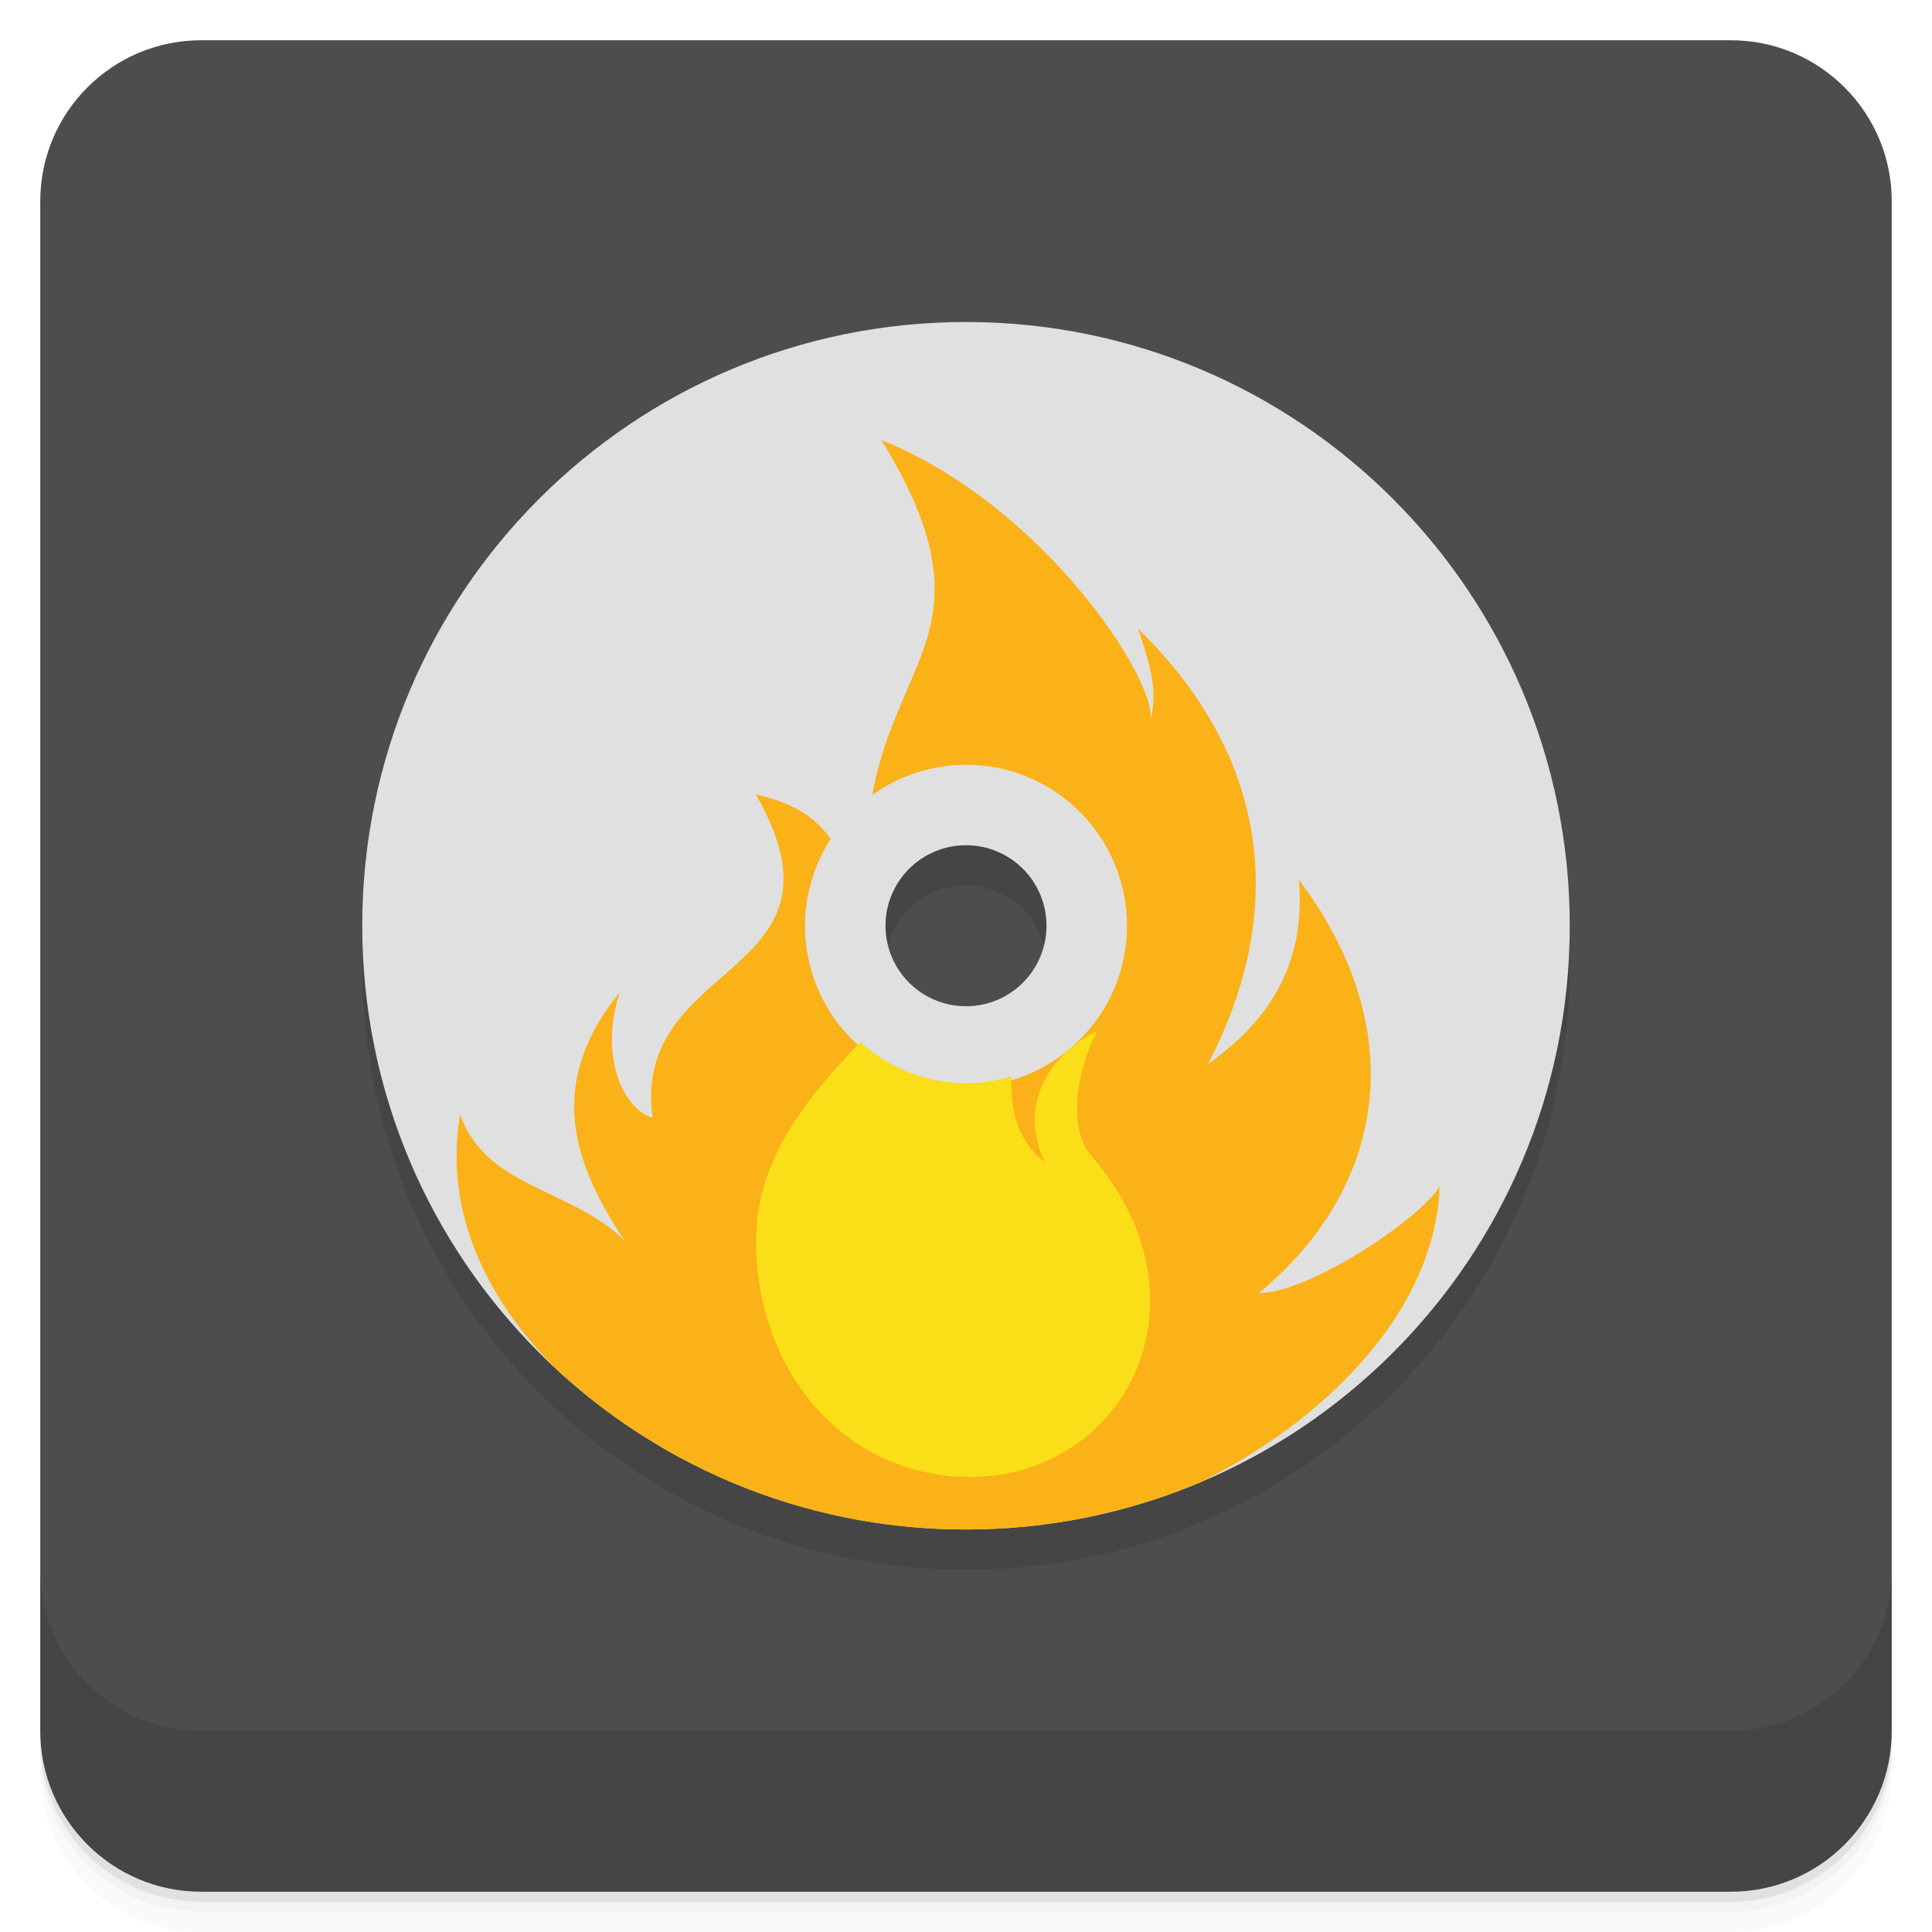
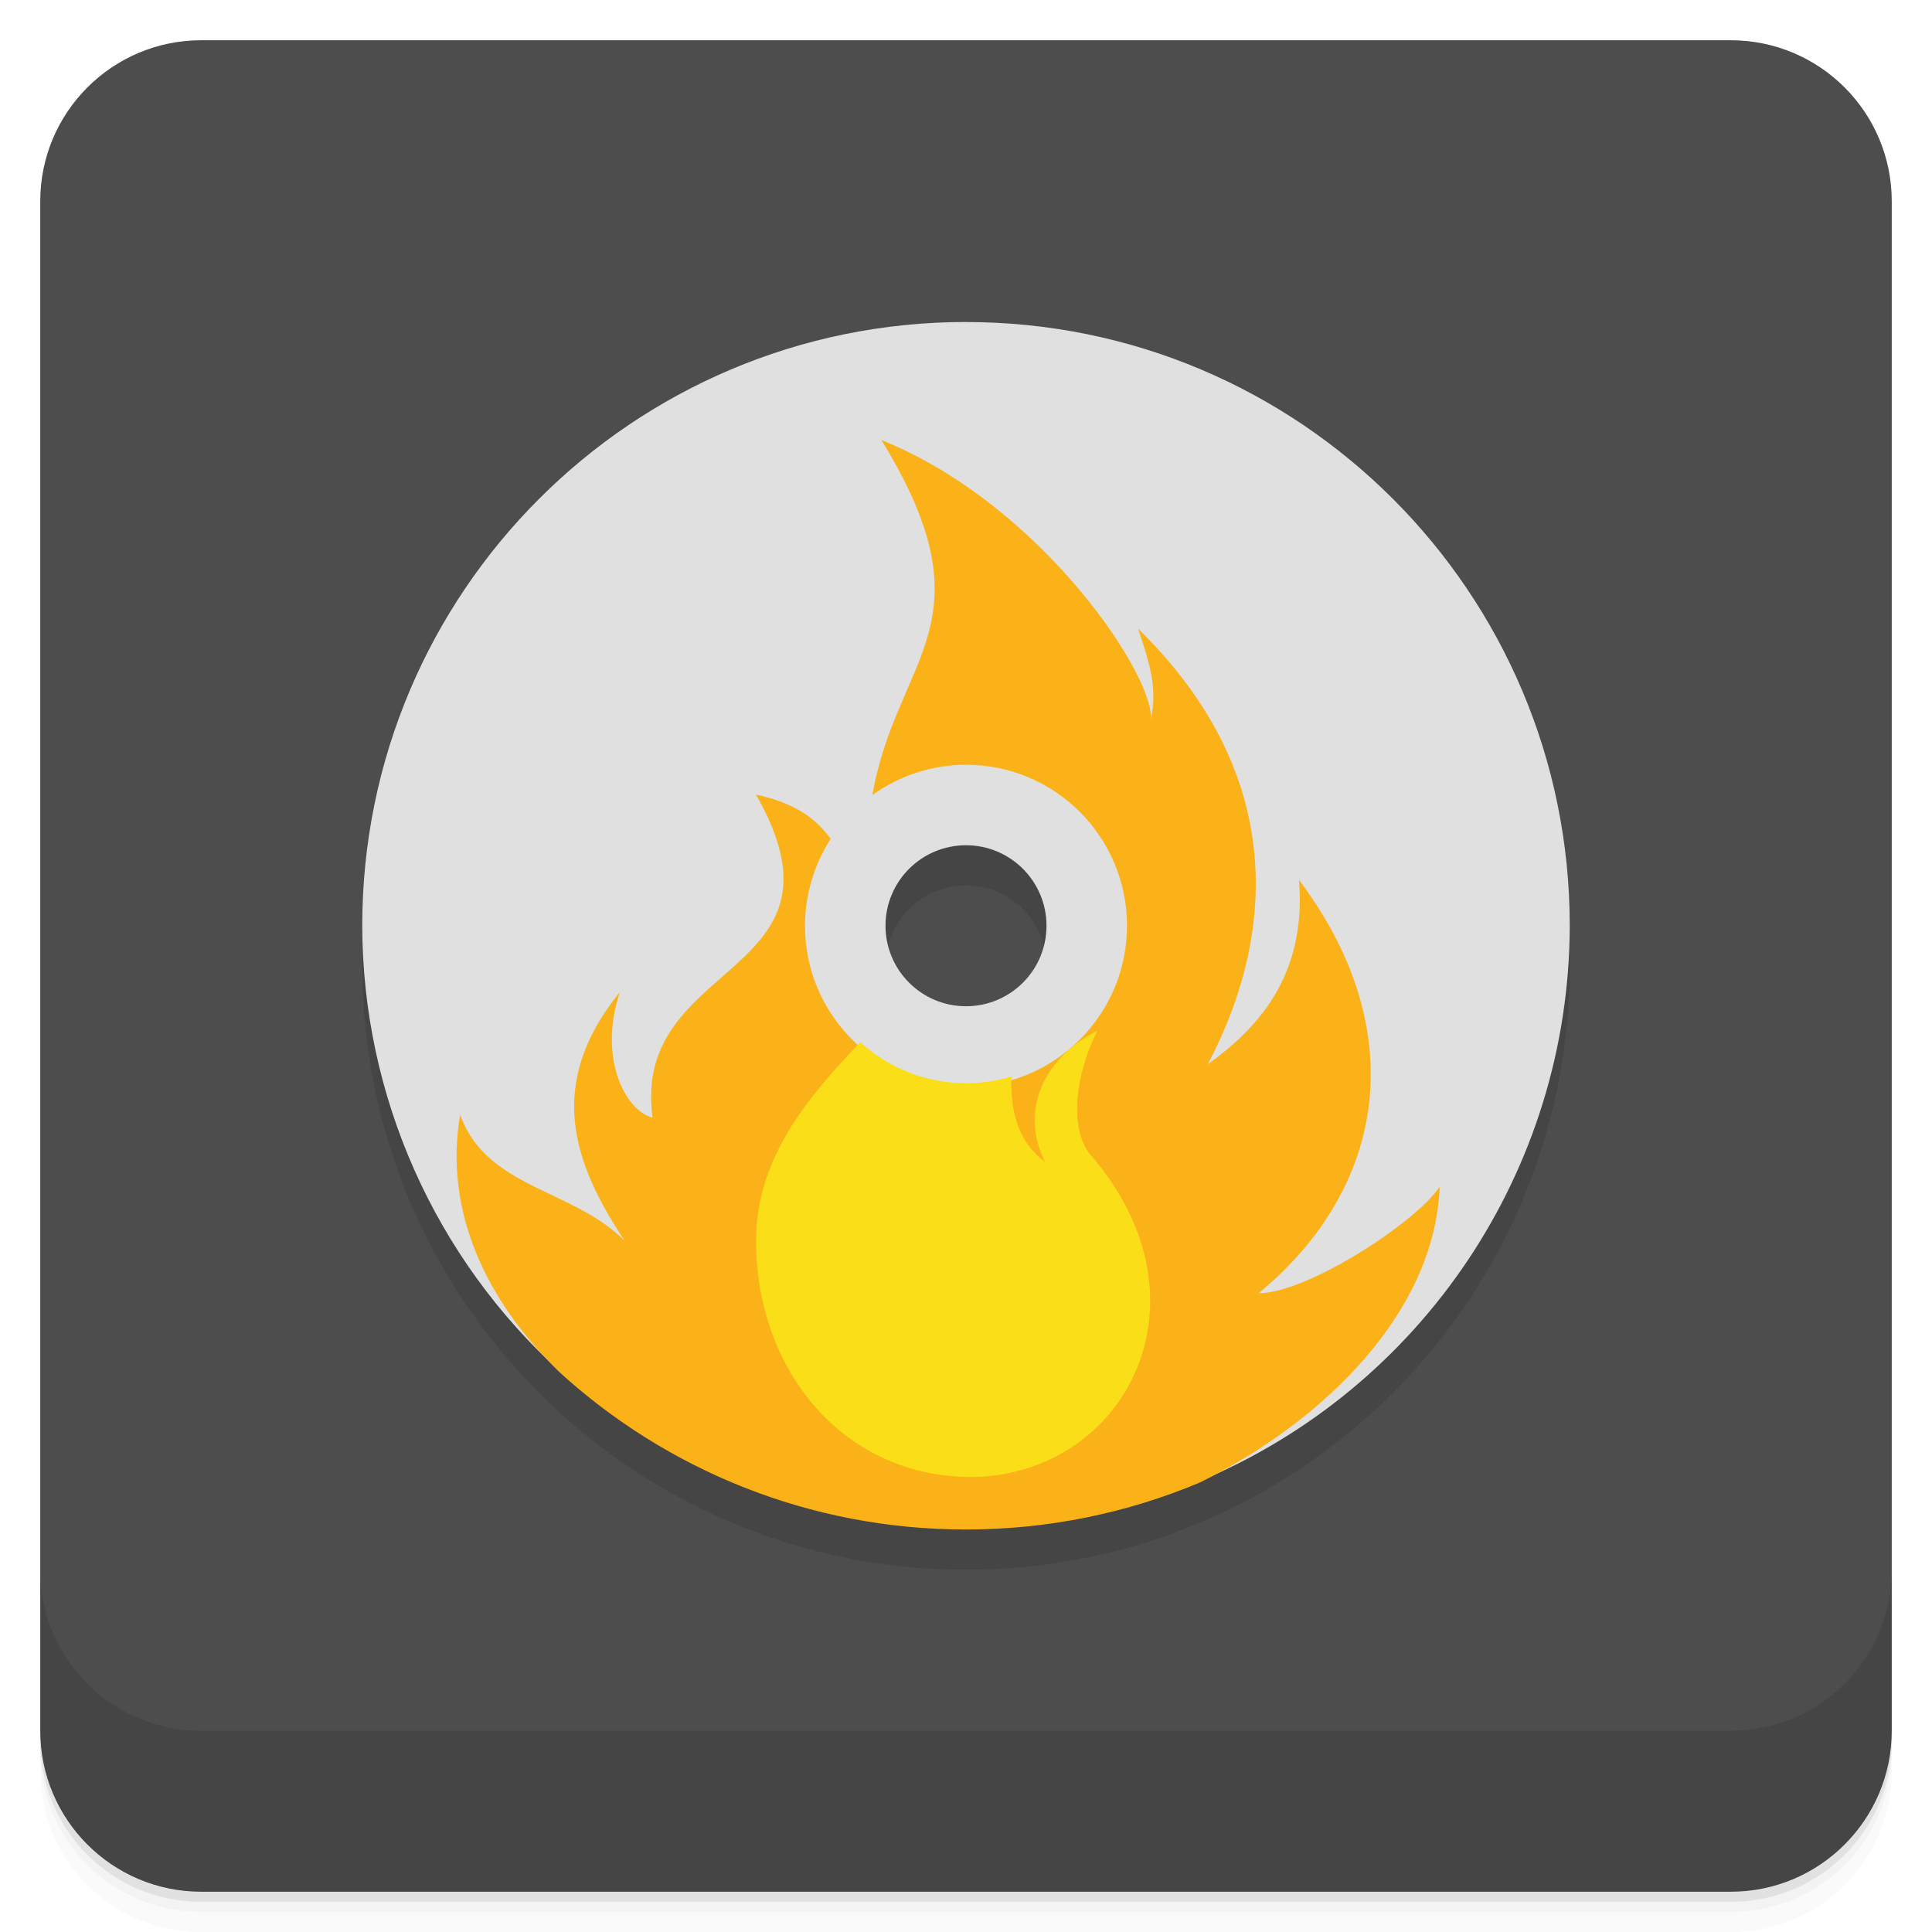
- <svg xmlns="http://www.w3.org/2000/svg" id="svg4340" height="48" viewBox="0 0 48 48" width="48" version="1.1">
-   <defs id="defs4342">
-     <linearGradient id="linearGradient4192" y2="24" gradientUnits="userSpaceOnUse" x2="-1" gradientTransform="matrix(0,-1,1,0,25,49.901)" y1="24" x1="-47">
-       <stop id="stop7-87" style="stop-color:#434343" offset="0" />
-       <stop id="stop9-17" style="stop-color:#4d4d4d" offset="1" />
+ <svg xmlns="http://www.w3.org/2000/svg" width="48" height="48" version="1.1" viewBox="0 0 48 48">
+   <defs>
+     <linearGradient id="linearGradient4192" x1="-47" x2="-1" y1="24" y2="24" gradientTransform="matrix(0,-1,1,0,25,49.901)" gradientUnits="userSpaceOnUse">
+       <stop style="stop-color:#434343" offset="0" />
+       <stop style="stop-color:#4d4d4d" offset="1" />
    </linearGradient>
  </defs>
-   <g id="g21">
-     <path id="path23" style="opacity:.02" d="m1 43v0.25c0 2.216 1.784 4 4 4h38c2.216 0 4-1.784 4-4v-0.25c0 2.216-1.784 4-4 4h-38c-2.216 0-4-1.784-4-4zm0 0.5v0.5c0 2.216 1.784 4 4 4h38c2.216 0 4-1.784 4-4v-0.5c0 2.216-1.784 4-4 4h-38c-2.216 0-4-1.784-4-4z" />
-     <path id="path25" style="opacity:.05" d="m1 43.25v0.25c0 2.216 1.784 4 4 4h38c2.216 0 4-1.784 4-4v-0.25c0 2.216-1.784 4-4 4h-38c-2.216 0-4-1.784-4-4z" />
-     <path id="path27" style="opacity:.1" d="m1 43v0.25c0 2.216 1.784 4 4 4h38c2.216 0 4-1.784 4-4v-0.25c0 2.216-1.784 4-4 4h-38c-2.216 0-4-1.784-4-4z" />
+   <path d="m1 43v0.25c0 2.216 1.784 4 4 4h38c2.216 0 4-1.784 4-4v-0.25c0 2.216-1.784 4-4 4h-38c-2.216 0-4-1.784-4-4zm0 0.5v0.5c0 2.216 1.784 4 4 4h38c2.216 0 4-1.784 4-4v-0.5c0 2.216-1.784 4-4 4h-38c-2.216 0-4-1.784-4-4z" style="opacity:.02" />
+   <path d="m1 43.25v0.25c0 2.216 1.784 4 4 4h38c2.216 0 4-1.784 4-4v-0.25c0 2.216-1.784 4-4 4h-38c-2.216 0-4-1.784-4-4z" style="opacity:.05" />
+   <path d="m1 43v0.25c0 2.216 1.784 4 4 4h38c2.216 0 4-1.784 4-4v-0.25c0 2.216-1.784 4-4 4h-38c-2.216 0-4-1.784-4-4z" style="opacity:.1" />
+   <rect transform="rotate(-90)" x="-47" y="1" width="46" height="46" rx="4" style="fill:url(#linearGradient4192)" />
+   <path d="m24 9a15 15 0 0 0-15 15 15 15 0 0 0 15 15 15 15 0 0 0 15-15 15 15 0 0 0-15-15zm0 13a2 2 0 0 1 2 2 2 2 0 0 1-2 2 2 2 0 0 1-2-2 2 2 0 0 1 2-2z" style="opacity:.1" />
+   <path d="m24 8a15 15 0 0 0-15 15 15 15 0 0 0 4.938 11.096l15.816 2.727a15 15 0 0 0 9.246-13.822 15 15 0 0 0-15-15zm0 13a2 2 0 0 1 2 2 2 2 0 0 1-2 2 2 2 0 0 1-2-2 2 2 0 0 1 2-2z" style="fill:#e0e0e0" />
+   <g transform="translate(0,-1004.4)">
+     <path d="m1 1043.4v4c0 2.216 1.784 4 4 4h38c2.216 0 4-1.784 4-4v-4c0 2.216-1.784 4-4 4h-38c-2.216 0-4-1.784-4-4z" style="opacity:.1" />
  </g>
-   <rect id="rect4190" style="fill:url(#linearGradient4192)" rx="4" transform="rotate(-90)" height="46" width="46" y="1" x="-47" />
-   <path id="path7131" style="opacity:.1" d="m24 9a15 15 0 0 0 -15 15 15 15 0 0 0 15 15 15 15 0 0 0 15 -15 15 15 0 0 0 -15 -15zm0 13a2 2 0 0 1 2 2 2 2 0 0 1 -2 2 2 2 0 0 1 -2 -2 2 2 0 0 1 2 -2z" />
-   <path id="path7115" style="fill:#e0e0e0" d="m24 8a15 15 0 0 0 -15 15 15 15 0 0 0 15 15 15 15 0 0 0 15 -15 15 15 0 0 0 -15 -15zm0 13a2 2 0 0 1 2 2 2 2 0 0 1 -2 2 2 2 0 0 1 -2 -2 2 2 0 0 1 2 -2z" />
-   <g id="g57">
-     <g id="g59" transform="translate(0,-1004.4)">
-       <path id="path61" style="opacity:.1" d="m1 1043.4v4c0 2.216 1.784 4 4 4h38c2.216 0 4-1.784 4-4v-4c0 2.216-1.784 4-4 4h-38c-2.216 0-4-1.784-4-4z" />
-     </g>
-   </g>
-   <path id="path25-7" style="fill:#fab218" d="m21.898 10.932l0.002 0.004c2.795 4.554 0.378 5.358-0.226 8.816a4 4 0 0 1 2.326 -0.752 4 4 0 0 1 4 4 4 4 0 0 1 -4 4 4 4 0 0 1 -4 -4 4 4 0 0 1 0.639 -2.16c-0.36-0.488-0.845-0.877-1.858-1.1 2.609 4.565-3.111 4.055-2.568 8.03-0.703-0.194-1.347-1.505-0.815-3.12-1.836 2.268-1.181 4.222 0.123 6.178-1.304-1.304-3.437-1.3-4.089-3.135-0.409 2.369 0.625 4.605 2.464 6.395 2.666 2.43 6.211 3.912 10.102 3.912 2.061 0 4.025-0.416 5.813-1.168 3.094-1.527 5.842-4.241 5.957-7.346-0.607 0.9-3.295 2.643-4.497 2.643 3.162-2.609 3.818-6.522 1-10.272 0.209 2.446-1.109 3.753-2.263 4.584 1.806-3.444 1.806-7.367-1.733-10.822 0.283 0.846 0.501 1.509 0.307 2.283 0.196-0.947-2.627-5.337-6.684-6.97z" />
-   <g id="g35" transform="matrix(.65215 0 0 .65215 8.348 7.3485)">
-     <g id="g37">
-       <g id="g39">
-         <path id="path41" style="fill:#fade17" transform="translate(-.00021143)" d="m29.01 27.998c-2 1-3 3-2 5-1.054-0.791-1.312-1.943-1.279-3.258a6 6 0 0 1 -1.727 0.26 6 6 0 0 1 -4.03 -1.563c-2.086 2.167-3.971 4.483-3.971 7.563 0 5 3.387 9 8.188 9h0.189c5.742-0.195 9.102-6.703 4.438-12.188-0.801-0.82-0.813-2.814 0.191-4.814z" />
-       </g>
-     </g>
+   <path d="m21.898 10.932 2e-3 4e-3c2.795 4.554 0.378 5.358-0.226 8.816a4 4 0 0 1 2.326-0.752 4 4 0 0 1 4 4 4 4 0 0 1-4 4 4 4 0 0 1-4-4 4 4 0 0 1 0.639-2.16c-0.36-0.488-0.845-0.877-1.858-1.1 2.609 4.565-3.111 4.055-2.568 8.03-0.703-0.194-1.347-1.505-0.815-3.12-1.836 2.268-1.181 4.222 0.123 6.178-1.304-1.304-3.437-1.3-4.089-3.135-0.409 2.369 0.625 4.605 2.464 6.395 2.666 2.43 6.211 3.912 10.102 3.912 2.061 0 4.025-0.416 5.813-1.168 3.094-1.527 5.842-4.241 5.957-7.346-0.607 0.9-3.295 2.643-4.497 2.643 3.162-2.609 3.818-6.522 1-10.272 0.209 2.446-1.109 3.753-2.263 4.584 1.806-3.444 1.806-7.367-1.733-10.822 0.283 0.846 0.501 1.509 0.307 2.283 0.196-0.947-2.627-5.337-6.684-6.97z" style="fill:#fab218" />
+   <g transform="matrix(.65215 0 0 .65215 8.348 7.3485)">
+     <path transform="translate(-.00021143)" d="m29.01 27.998c-2 1-3 3-2 5-1.054-0.791-1.312-1.943-1.279-3.258a6 6 0 0 1-1.727 0.26 6 6 0 0 1-4.03-1.563c-2.086 2.167-3.971 4.483-3.971 7.563 0 5 3.387 9 8.188 9h0.189c5.742-0.195 9.102-6.703 4.438-12.188-0.801-0.82-0.813-2.814 0.191-4.814z" style="fill:#fade17" />
  </g>
</svg>
